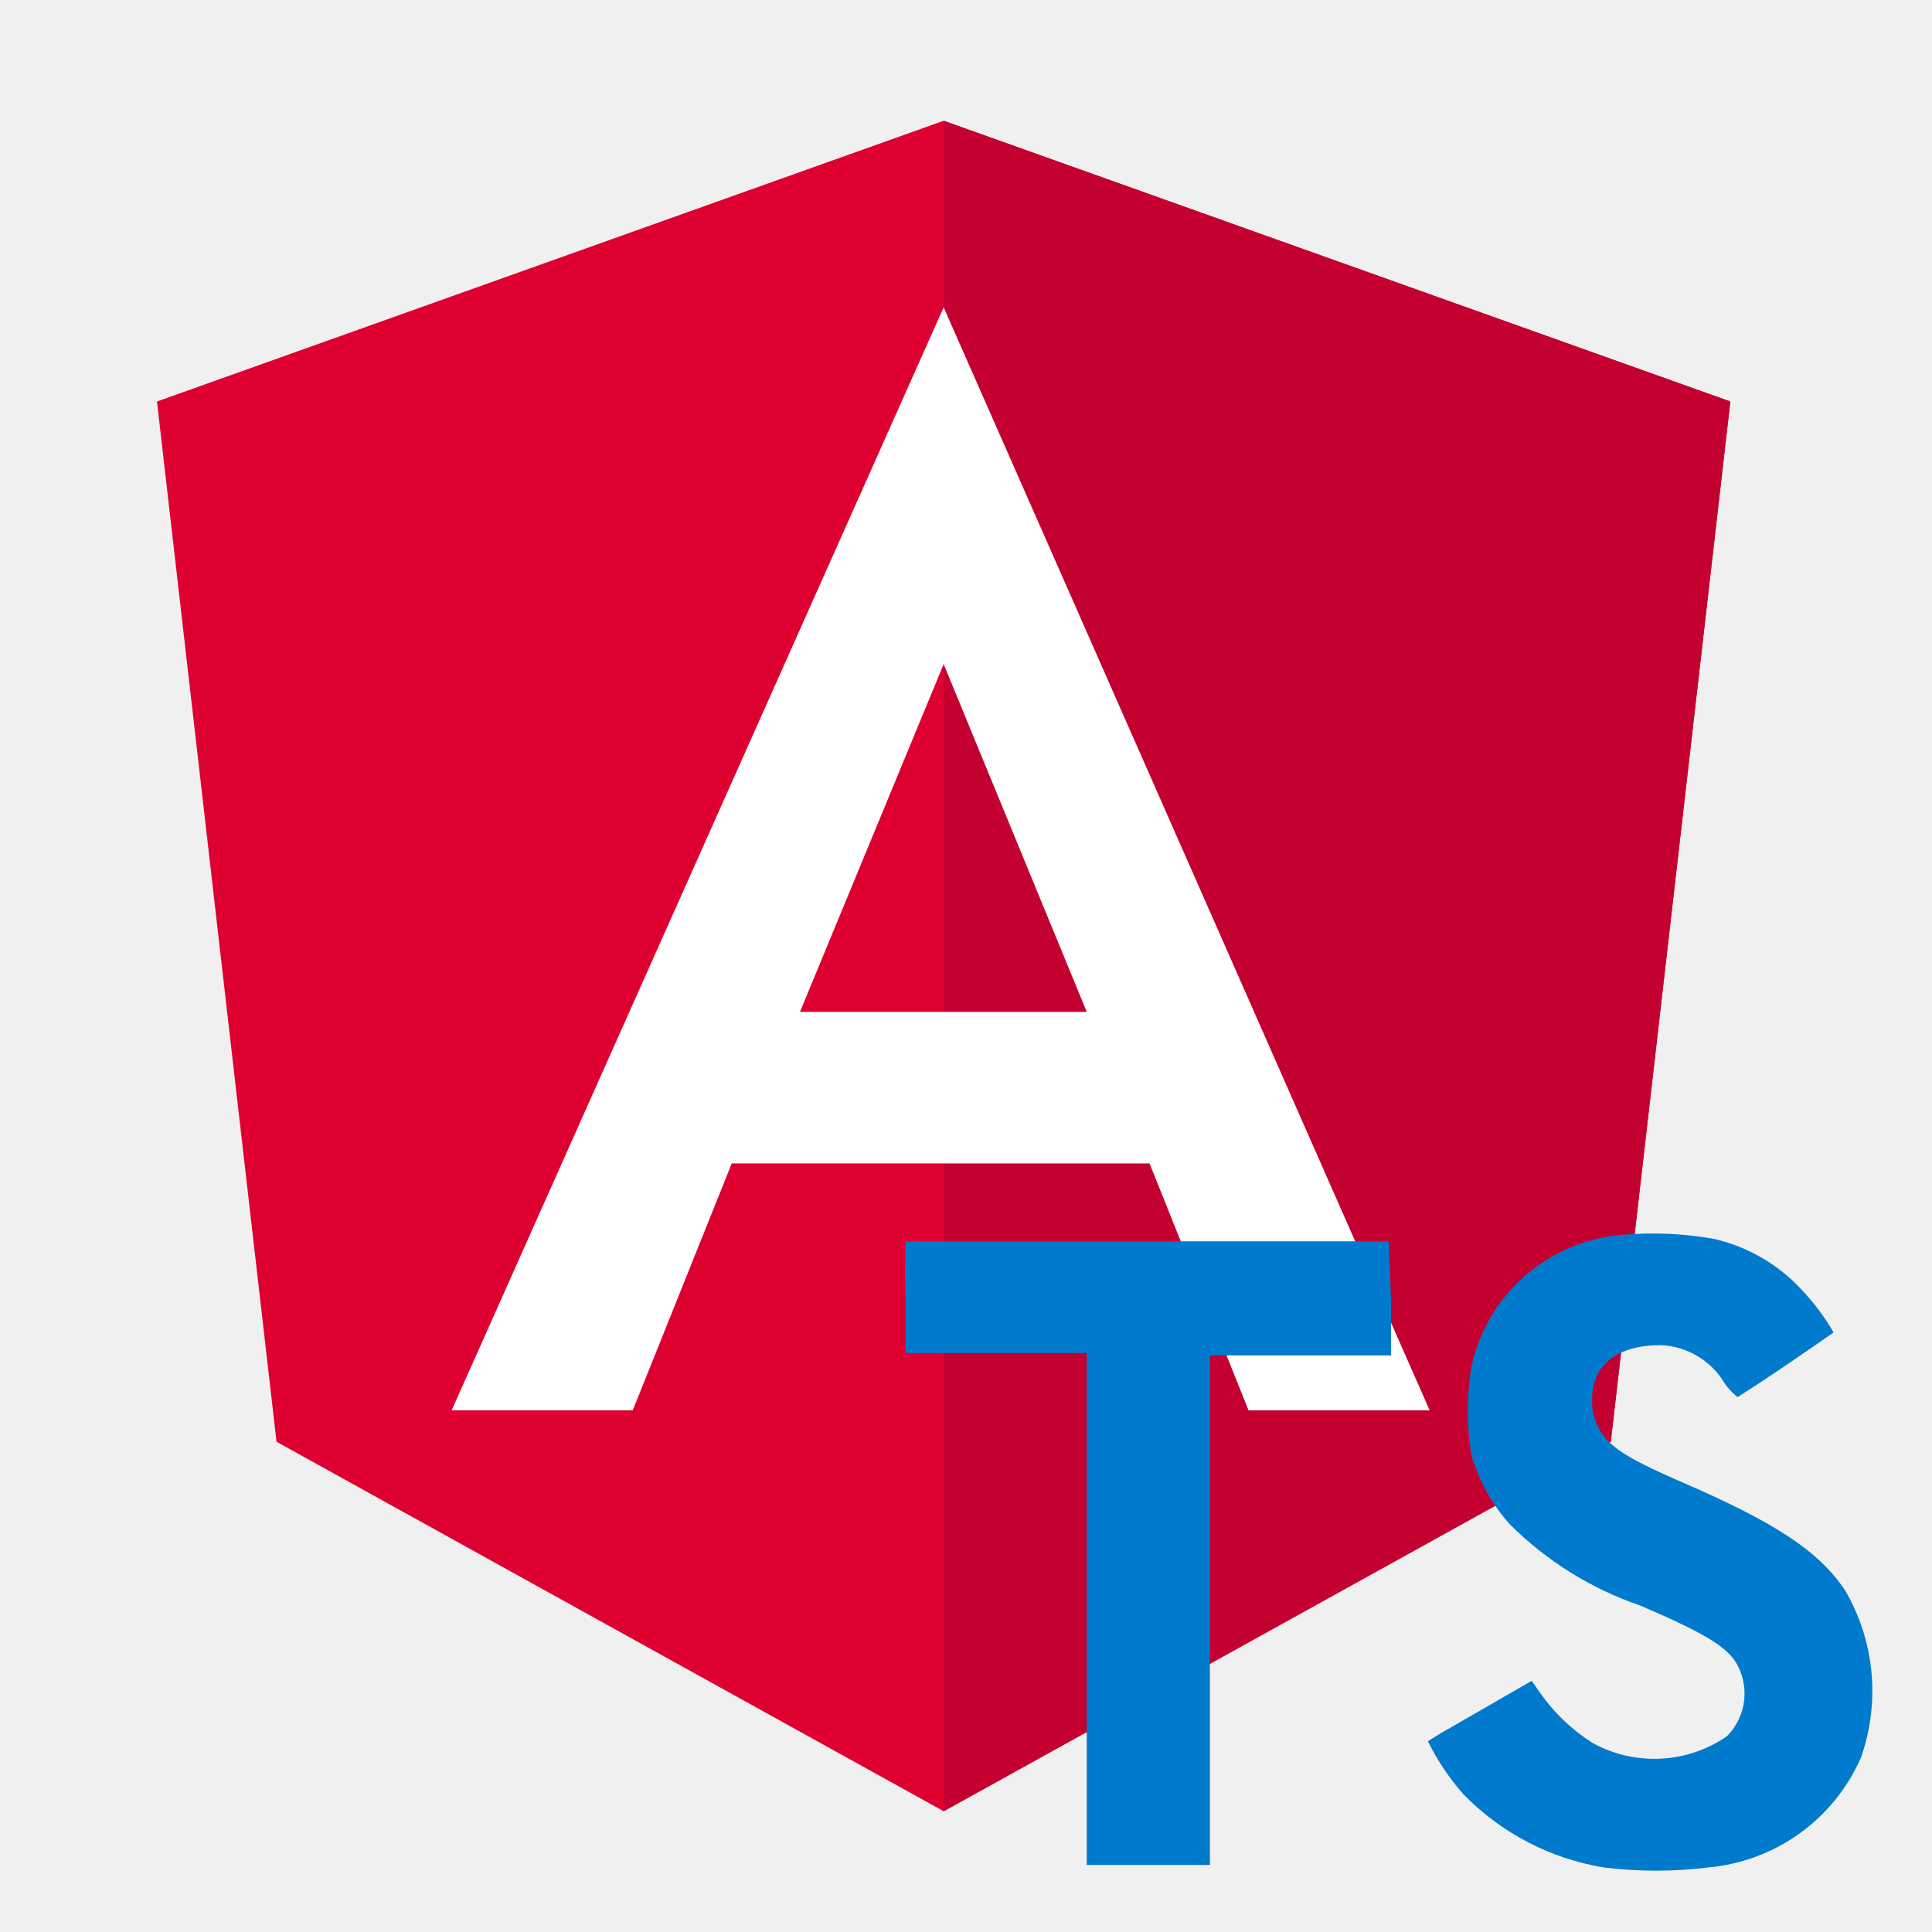
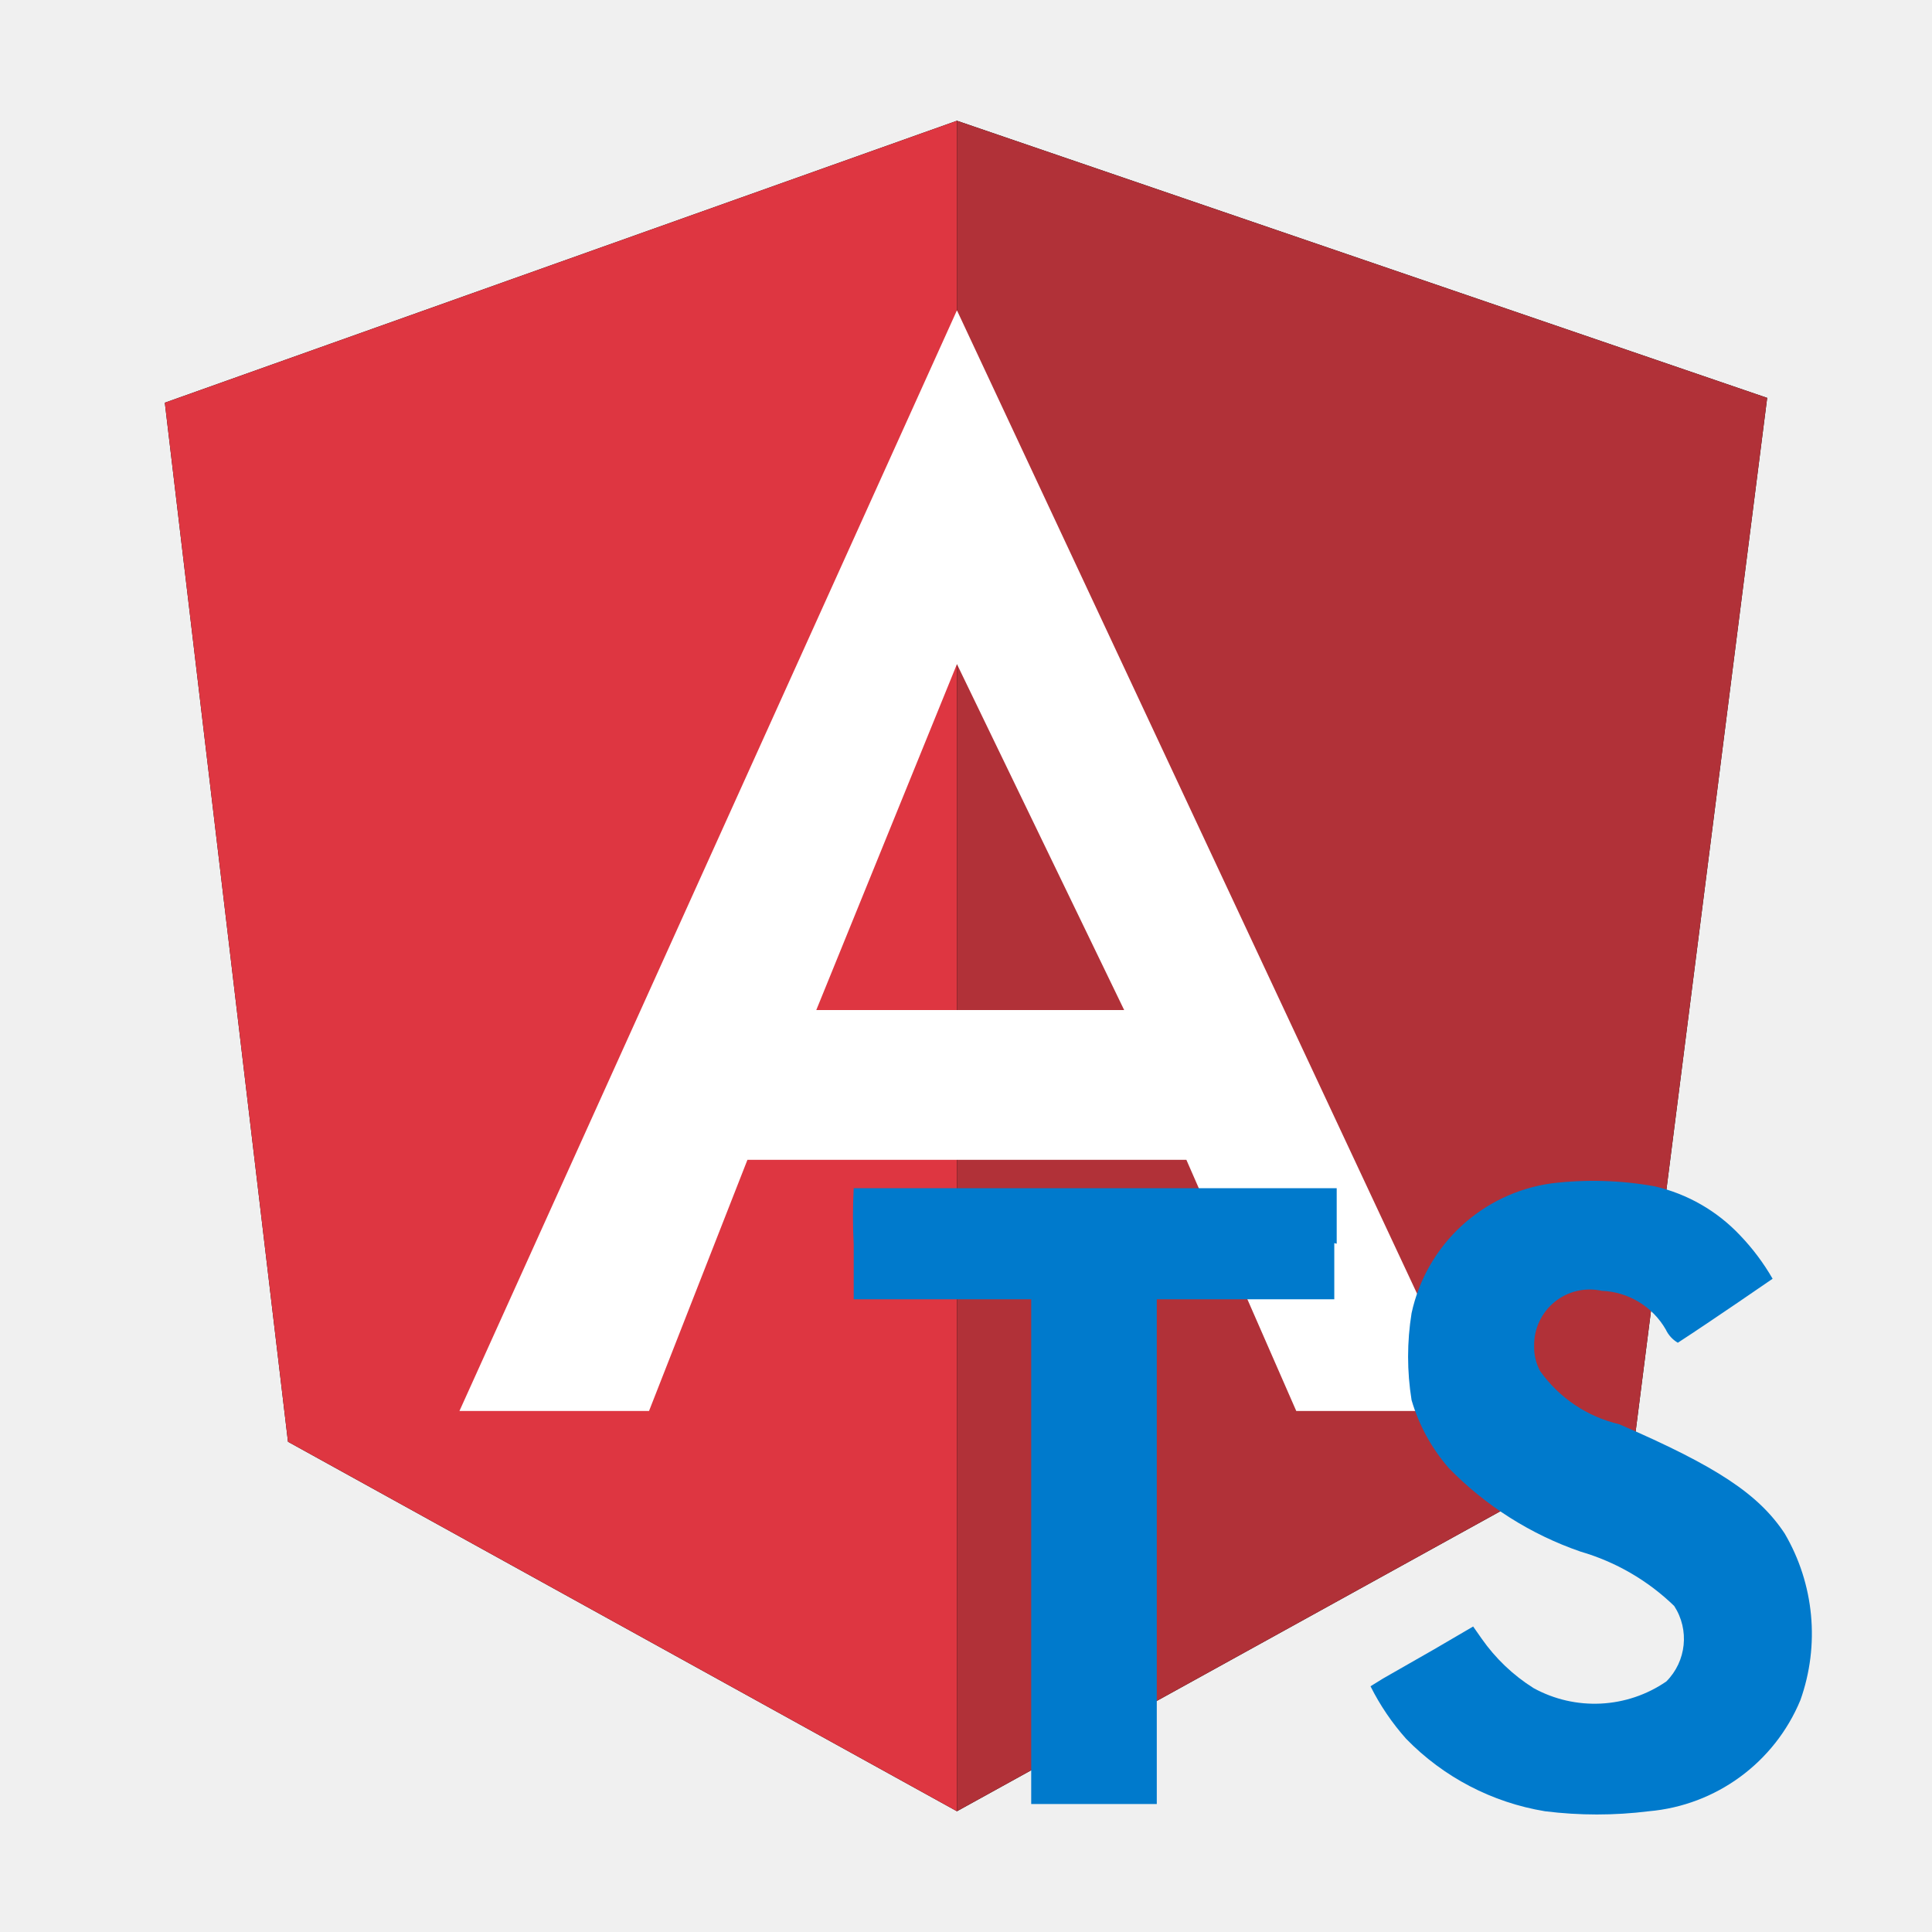
- <svg xmlns="http://www.w3.org/2000/svg" viewBox="0 0 32 32">
-   <g id="ng2_component_ts">
-     <polygon points="15.63 2 15.63 2 15.63 2 2.6 6.65 4.58 23.88 15.63 30 15.63 30 15.63 30 26.68 23.88 28.66 6.65 15.63 2" style="fill:#dd0031" />
-     <polygon points="15.63 2 15.63 5.11 15.63 5.09 15.63 19.28 15.63 19.28 15.63 30 15.63 30 26.68 23.88 28.66 6.65 15.63 2" style="fill:#c3002f" />
-     <path d="M15.63,5.09,7.48,23.36h3l1.64-4.09h6.92l1.64,4.09h3L15.63,5.09ZM18,16.76H13.25L15.63,11Z" style="fill:#fff" />
-     <path d="M28.39,20.52a2.84,2.84,0,0,1,1.43.82,3.76,3.76,0,0,1,.55.73s-1,.7-1.59,1.07c0,0-.11-.08-.21-.22a1.29,1.29,0,0,0-1.07-.64c-.69,0-1.14.31-1.13.92a.84.84,0,0,0,.1.43c.15.31.43.5,1.32.89,1.63.7,2.33,1.17,2.77,1.82a3.31,3.31,0,0,1,.26,2.78,3.06,3.06,0,0,1-2.52,1.81,7,7,0,0,1-1.74,0,4.19,4.19,0,0,1-2.32-1.21,4,4,0,0,1-.59-.88l.21-.13.85-.49.66-.38.14.2a3.06,3.06,0,0,0,.87.83,2.12,2.12,0,0,0,2.22-.11,1,1,0,0,0,.13-1.26c-.18-.25-.54-.47-1.57-.91A5.64,5.64,0,0,1,25,25.24a3,3,0,0,1-.63-1.14,4.57,4.57,0,0,1,0-1.46,2.78,2.78,0,0,1,2.34-2.17A5.78,5.78,0,0,1,28.39,20.52Zm-5.35,1v.93h-3v8.44H18V22.41H15V21.5a9,9,0,0,1,0-.94s1.82,0,4,0h4Z" style="fill:#007acc" />
+ <svg xmlns="http://www.w3.org/2000/svg" id="angular" viewBox="0 0 32 32">
+   <polygon points="2.73 6.67 15.85 2 29.27 6.59 27.08 23.8 15.85 30 4.77 23.88 2.73 6.67" />
+   <path d="M2.73,6.67L15.85,2V30L4.77,23.88Z" style="fill: #de3641" />
+   <path d="M15.85,2L29.27,6.59,27.08,23.8,15.85,30V2Z" style="fill: #b13138" />
+   <path id="A" d="M15.85,5.14l8.53,18.23H21.47l-1.82-4.16H15.85V16.73h2.77L15.85,11l-2.33,5.73h2.33v2.48H12.38l-1.63,4.16H7.61Z" style="fill: #fff" />
+   <g id="official_ts" data-name="official ts">
+     <path d="M27.41,19.65a2.81,2.81,0,0,1,1.41.81,3.72,3.72,0,0,1,.54.72s-1,.69-1.57,1.06a0.5,0.5,0,0,1-.2-0.22,1.28,1.28,0,0,0-1.06-.64,0.92,0.92,0,0,0-1.12.91,0.83,0.83,0,0,0,.1.42,2.23,2.23,0,0,0,1.31.88c1.62,0.7,2.31,1.16,2.74,1.81a3.28,3.28,0,0,1,.26,2.76A3,3,0,0,1,27.31,30a6.93,6.93,0,0,1-1.72,0,4.15,4.15,0,0,1-2.3-1.2,4,4,0,0,1-.59-0.87l0.21-.13,0.84-.48,0.65-.38,0.14,0.2a3,3,0,0,0,.86.82,2.1,2.1,0,0,0,2.2-.11,1,1,0,0,0,.13-1.25,3.72,3.72,0,0,0-1.55-.9A5.6,5.6,0,0,1,24,24.32a3,3,0,0,1-.62-1.13,4.53,4.53,0,0,1,0-1.44,2.76,2.76,0,0,1,2.32-2.15A5.73,5.73,0,0,1,27.41,19.65Z" style="fill: #007acc" />
+     <path d="M22.1,20.59v0.93H19.16v8.36H17.08V21.52H14.14V20.61a8.9,8.9,0,0,1,0-.93s1.8,0,4,0h4v0.92Z" style="fill: #007acc" />
  </g>
+   <rect width="32" height="32" style="fill: #fff;opacity: 0" />
</svg>
